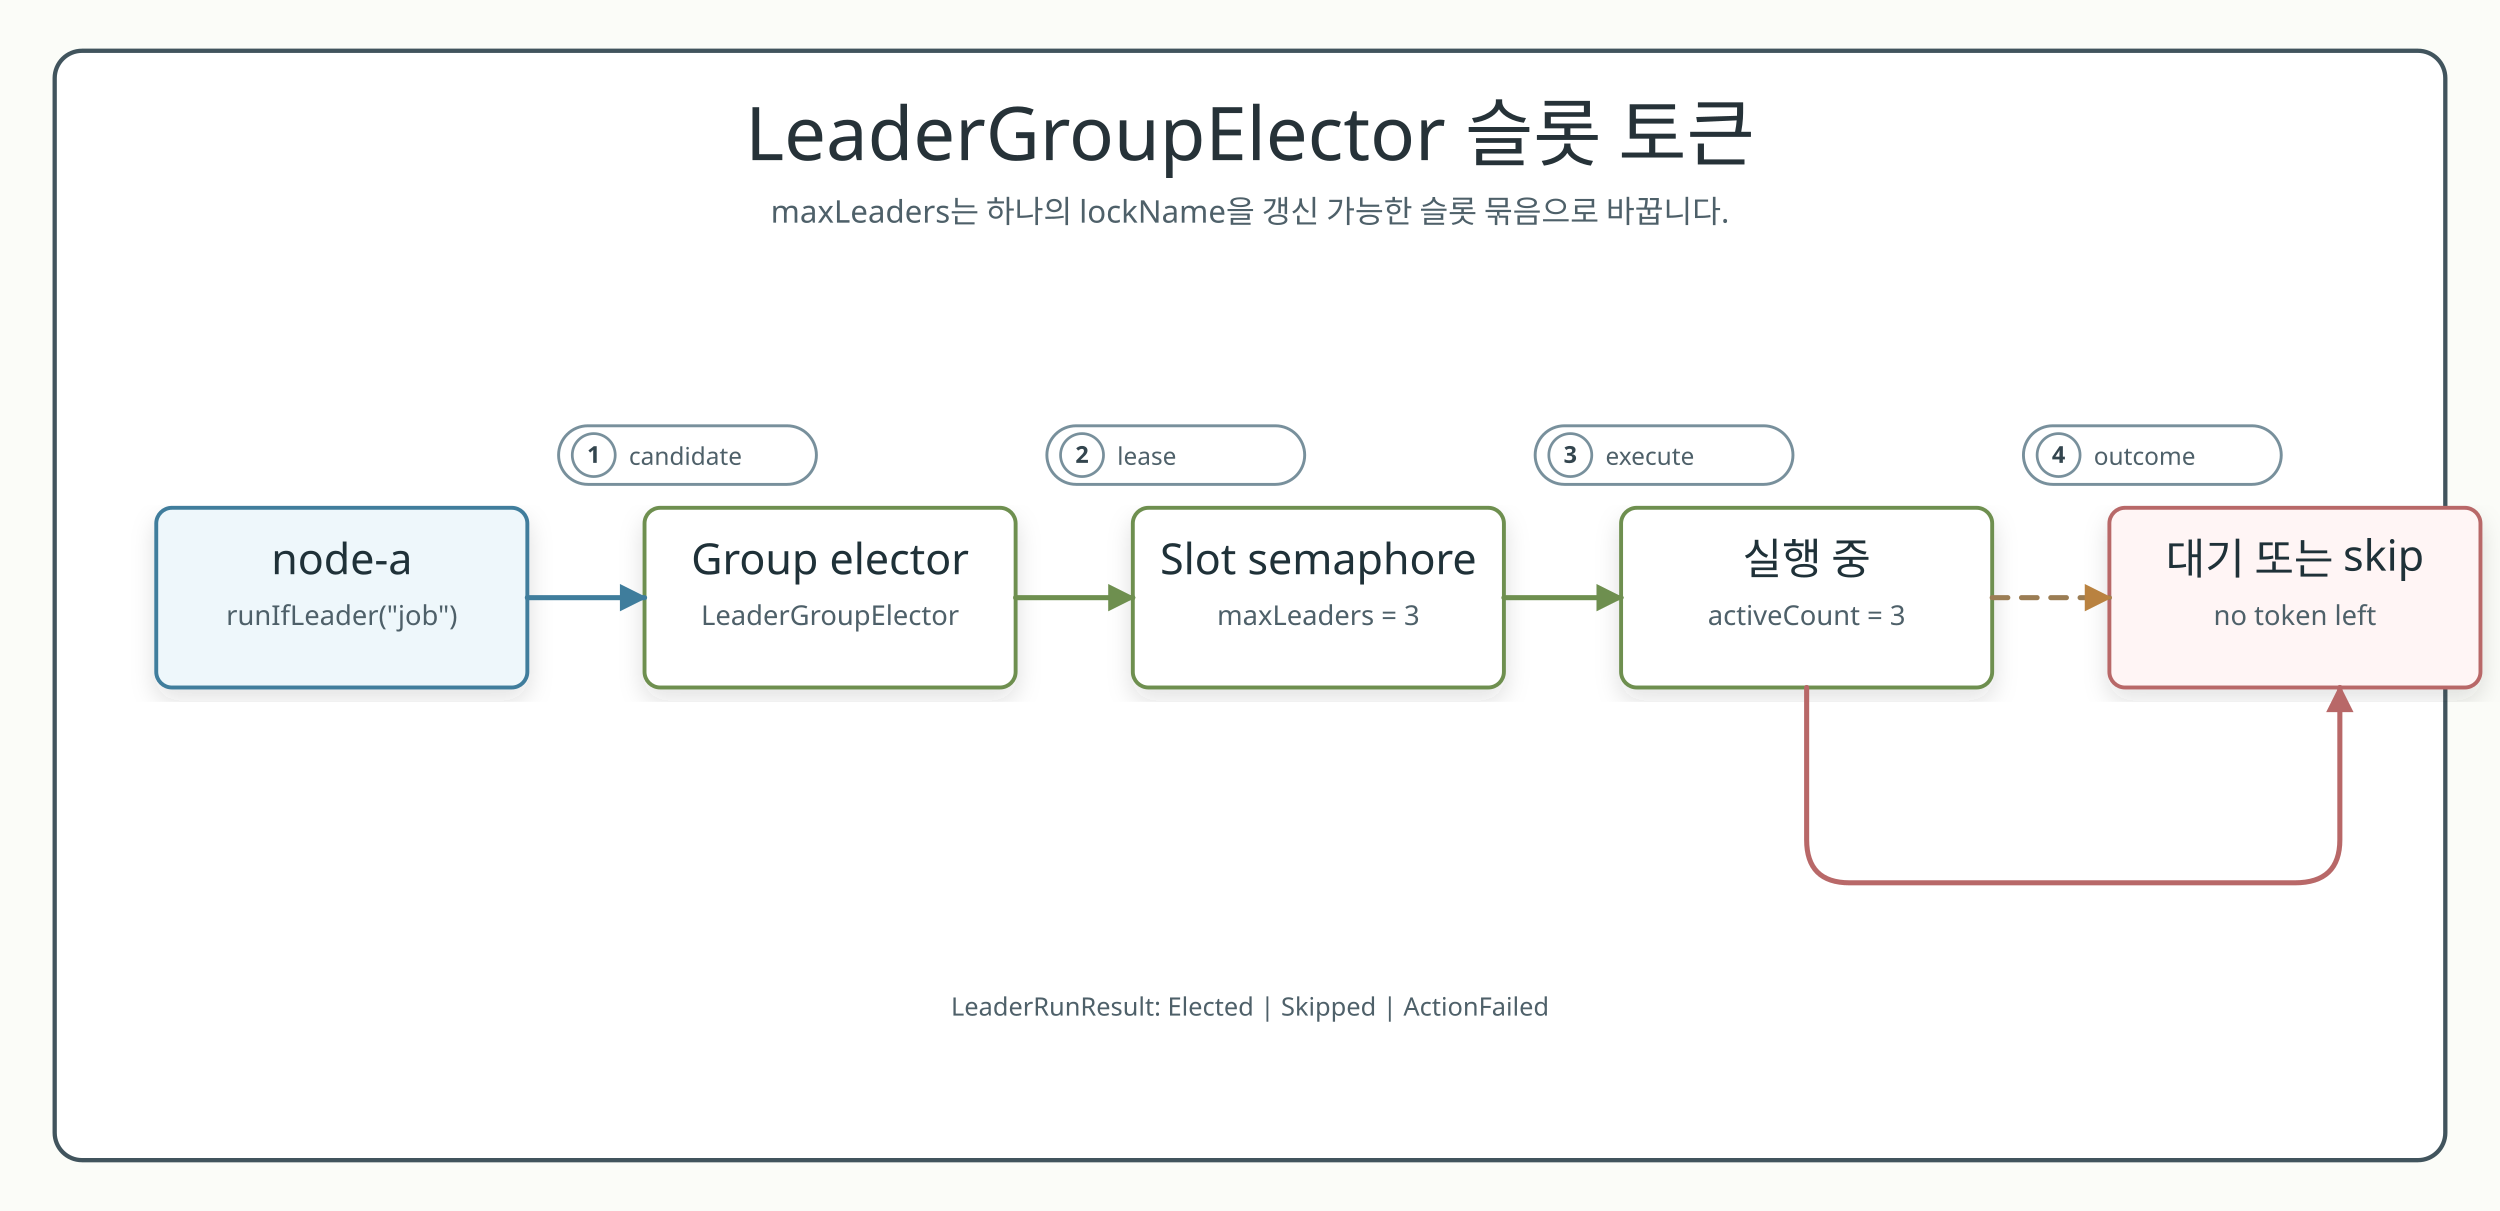
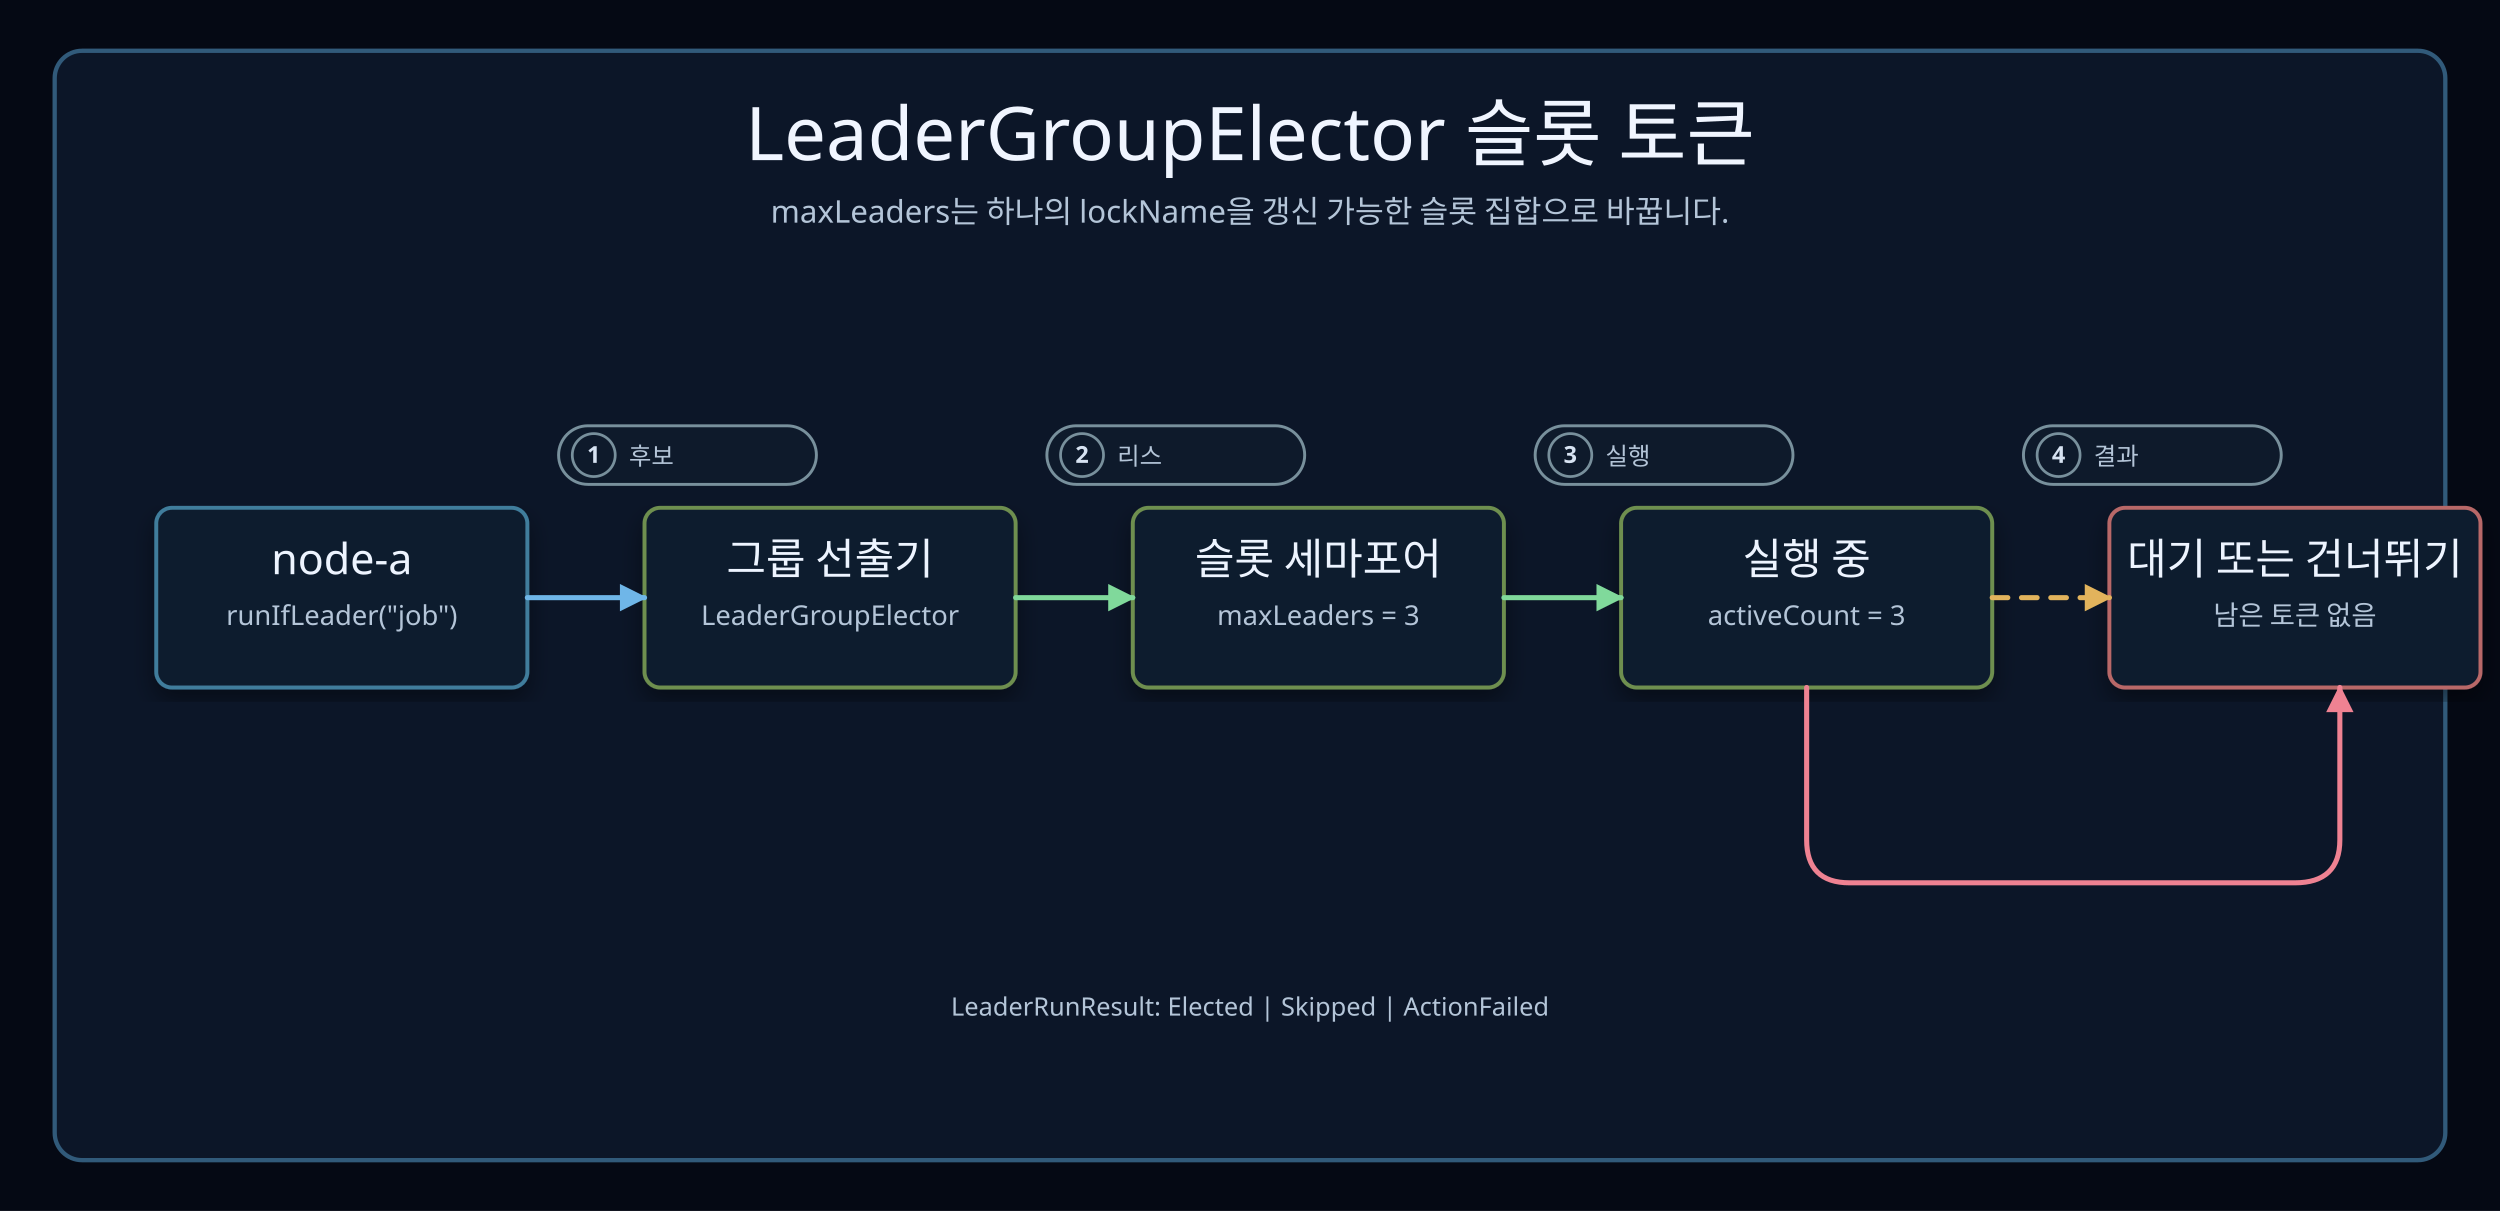
<svg xmlns="http://www.w3.org/2000/svg" width="1280" height="620" viewBox="0 0 1280 620" role="img" aria-labelledby="title desc">
  <defs>
    <filter id="shadow" x="-8%" y="-8%" width="116%" height="116%">
-       <feDropShadow dx="0" dy="6" stdDeviation="6" flood-color="#28343b" flood-opacity="0.13" />
+       <feDropShadow dx="0" dy="6" stdDeviation="6" flood-color="#02050a" flood-opacity="0.42" />
    </filter>
    <marker id="arrow-blue" viewBox="0 0 10 10" markerUnits="userSpaceOnUse" markerWidth="14" markerHeight="14" refX="9" refY="5" orient="auto">
-       <path d="M 0 0 L 10 5 L 0 10 Z" fill="#3f7d9c" stroke="#3f7d9c" stroke-width="0" stroke-dasharray="none" style="stroke-dasharray:none!important" />
+       <path d="M 0 0 L 10 5 L 0 10 Z" fill="#6fb6e8" stroke="#6fb6e8" stroke-width="0" stroke-dasharray="none" style="stroke-dasharray:none!important" />
    </marker>
    <marker id="arrow-green" viewBox="0 0 10 10" markerUnits="userSpaceOnUse" markerWidth="14" markerHeight="14" refX="9" refY="5" orient="auto">
-       <path d="M 0 0 L 10 5 L 0 10 Z" fill="#6e8f4f" stroke="#6e8f4f" stroke-width="0" stroke-dasharray="none" style="stroke-dasharray:none!important" />
+       <path d="M 0 0 L 10 5 L 0 10 Z" fill="#80d99b" stroke="#80d99b" stroke-width="0" stroke-dasharray="none" style="stroke-dasharray:none!important" />
    </marker>
    <marker id="arrow-amber" viewBox="0 0 10 10" markerUnits="userSpaceOnUse" markerWidth="14" markerHeight="14" refX="9" refY="5" orient="auto">
-       <path d="M 0 0 L 10 5 L 0 10 Z" fill="#b98240" stroke="#b98240" stroke-width="0" stroke-dasharray="none" style="stroke-dasharray:none!important" />
+       <path d="M 0 0 L 10 5 L 0 10 Z" fill="#e2b35c" stroke="#e2b35c" stroke-width="0" stroke-dasharray="none" style="stroke-dasharray:none!important" />
    </marker>
    <marker id="arrow-red" viewBox="0 0 10 10" markerUnits="userSpaceOnUse" markerWidth="14" markerHeight="14" refX="9" refY="5" orient="auto">
-       <path d="M 0 0 L 10 5 L 0 10 Z" fill="#b86868" stroke="#b86868" stroke-width="0" stroke-dasharray="none" style="stroke-dasharray:none!important" />
+       <path d="M 0 0 L 10 5 L 0 10 Z" fill="#ef8292" stroke="#ef8292" stroke-width="0" stroke-dasharray="none" style="stroke-dasharray:none!important" />
    </marker>
    <marker id="arrow-slate" viewBox="0 0 10 10" markerUnits="userSpaceOnUse" markerWidth="14" markerHeight="14" refX="9" refY="5" orient="auto">
-       <path d="M 0 0 L 10 5 L 0 10 Z" fill="#78909c" stroke="#78909c" stroke-width="0" stroke-dasharray="none" style="stroke-dasharray:none!important" />
+       <path d="M 0 0 L 10 5 L 0 10 Z" fill="#87a8c2" stroke="#87a8c2" stroke-width="0" stroke-dasharray="none" style="stroke-dasharray:none!important" />
    </marker>
    <style>
-       .canvas{fill:#fbfcf8}.frame{fill:#fff;stroke:#41545d;stroke-width:2.2}
-       .title{font-family:"goorm Sans";font-size:38px;fill:#263238}
-       .subtitle,.detail,.labelText,.footer,.axis,.tick,.legend,.role{font-family:"goorm Sans";fill:#4e6069}
+       .canvas{fill:#050914}.frame{fill:#0c1628;stroke:#315a7a;stroke-width:2.2}
+       .title{font-family:"goorm Sans";font-size:38px;fill:#f0f5ff}
+       .subtitle,.detail,.labelText,.footer,.axis,.tick,.legend,.role{font-family:"goorm Sans";fill:#b4c5d8}
      .subtitle{font-size:16px}.detail{font-size:14px}.footer{font-size:13px}.axis,.tick,.legend{font-size:13px}
      .role{font-family:"goorm Sans Code";font-size:12.5px}
-       .bandTitle,.cardTitle,.participant{font-family:"goorm Sans";fill:#1f3138}
+       .bandTitle,.cardTitle,.participant{font-family:"goorm Sans";fill:#edf4ff}
      .bandTitle{font-size:23px}.cardTitle{font-size:22px}.participant{font-size:19px}
-       .mono,.code,.badgeText{font-family:"goorm Sans Code";fill:#33454e}
-       .band{fill:#f5f9fb;stroke:#c8d7df;stroke-width:1.6}.bandAlt{fill:#fbfdf8;stroke:#d7e0d0;stroke-width:1.6}
-       .card{filter:url(#shadow);stroke-width:2}.header{fill:#fff;stroke:#546e7a;stroke-width:2}
+       .mono,.code,.badgeText{font-family:"goorm Sans Code";fill:#d7e3f2}
+       .band{fill:#101d30;stroke:#294c69;stroke-width:1.6}.bandAlt{fill:#10231f;stroke:#2f6257;stroke-width:1.6}
+       .card{filter:url(#shadow);fill:#111d2f!important;stroke-width:2}.header{fill:#111d2f;stroke:#537a99;stroke-width:2}
+       .surfaceWarm{fill:#211c16;stroke:#8b6a34;stroke-width:2}.surfacePurple{fill:#1c1930;stroke:#7058a2;stroke-width:2}
+       .footerBar{fill:#0e1b2e;stroke:#294c69;stroke-width:2}.tableHeader{fill:#142b46;stroke:#537a99;stroke-width:2}
      .edge,.call,.return,.skip,.state{fill:none;stroke-width:2.6;stroke-linecap:round;stroke-linejoin:round}
-       .call{stroke:#3f7d9c;marker-end:url(#arrow-blue)}.state{stroke:#6e8f4f;marker-end:url(#arrow-green)}
-       .return{stroke:#9b7d54;marker-end:url(#arrow-amber);stroke-dasharray:8 7}.skip{stroke:#b86868;marker-end:url(#arrow-red)}
-       .pill,.label{fill:#fff;stroke-width:1.5}.labelText{font-size:12.5px}.badgeText{font-size:12px;font-weight:700}
-       .lifeline{stroke:#9aaab1;stroke-width:2;stroke-dasharray:7 8}.activation{fill:#e6f2ec;stroke:#5b7e67;stroke-width:1.7}
-       .branch{fill:none;stroke:#78909c;stroke-width:2.2;stroke-dasharray:12 8}.divider{stroke:#78909c;stroke-width:1.4;stroke-dasharray:8 7}
+       .call{stroke:#6fb6e8;marker-end:url(#arrow-blue)}.state{stroke:#80d99b;marker-end:url(#arrow-green)}
+       .return{stroke:#e2b35c;marker-end:url(#arrow-amber);stroke-dasharray:8 7}.skip{stroke:#ef8292;marker-end:url(#arrow-red)}
+       .pill,.label{fill:#0e1a2b;stroke-width:1.5}.badgeCircle{fill:#0e1a2b}.labelText{font-size:12.5px}.badgeText{font-size:12px;font-weight:700}
+       .lifeline{stroke:#52718a;stroke-width:2;stroke-dasharray:7 8}.activation{fill:#193c32;stroke:#71bf8b;stroke-width:1.7}
+       .branch{fill:none;stroke:#7194ae;stroke-width:2.2;stroke-dasharray:12 8}.divider{stroke:#7194ae;stroke-width:1.4;stroke-dasharray:8 7}
    </style>
  </defs>
  <rect class="canvas" width="1280" height="620" />
  <rect class="frame" x="28" y="26" width="1224" height="568" rx="14" />
  <text x="640" y="82" class="title" text-anchor="middle">LeaderGroupElector 슬롯 토큰</text>
-   <text x="640" y="114" class="subtitle" text-anchor="middle">maxLeaders는 하나의 lockName을 갱신 가능한 슬롯 묶음으로 바꿉니다.</text>
+   <text x="640" y="114" class="subtitle" text-anchor="middle">maxLeaders는 하나의 lockName을 갱신 가능한 슬롯 집합으로 바꿉니다.</text>
  <g>
    <rect x="80" y="260" width="190" height="92" rx="8" class="card" fill="#eef7fb" stroke="#3f7d9c" />
    <text x="175" y="294" class="cardTitle" text-anchor="middle">node-a</text>
    <text x="175" y="320" class="detail" text-anchor="middle">runIfLeader("job")</text>
  </g>
  <g>
    <rect x="330" y="260" width="190" height="92" rx="8" class="card" fill="#fff" stroke="#6e8f4f" />
-     <text x="425" y="294" class="cardTitle" text-anchor="middle">Group elector</text>
+     <text x="425" y="294" class="cardTitle" text-anchor="middle">그룹 선출기</text>
    <text x="425" y="320" class="detail" text-anchor="middle">LeaderGroupElector</text>
  </g>
  <g>
    <rect x="580" y="260" width="190" height="92" rx="8" class="card" fill="#fff" stroke="#6e8f4f" />
-     <text x="675" y="294" class="cardTitle" text-anchor="middle">Slot semaphore</text>
+     <text x="675" y="294" class="cardTitle" text-anchor="middle">슬롯 세마포어</text>
    <text x="675" y="320" class="detail" text-anchor="middle">maxLeaders = 3</text>
  </g>
  <g>
    <rect x="830" y="260" width="190" height="92" rx="8" class="card" fill="#fff" stroke="#6e8f4f" />
    <text x="925" y="294" class="cardTitle" text-anchor="middle">실행 중</text>
    <text x="925" y="320" class="detail" text-anchor="middle">activeCount = 3</text>
  </g>
  <g>
    <rect x="1080" y="260" width="190" height="92" rx="8" class="card" fill="#fff5f5" stroke="#b86868" />
-     <text x="1175" y="294" class="cardTitle" text-anchor="middle">대기 또는 skip</text>
-     <text x="1175" y="320" class="detail" text-anchor="middle">no token left</text>
+     <text x="1175" y="294" class="cardTitle" text-anchor="middle">대기 또는 건너뛰기</text>
+     <text x="1175" y="320" class="detail" text-anchor="middle">남은 토큰 없음</text>
  </g>
  <path d="M 270 306 L 330 306" class="call" />
  <path d="M 520 306 L 580 306" class="state" />
  <path d="M 770 306 L 830 306" class="state" />
  <path d="M 1020 306 L 1080 306" class="return" />
  <path d="M 925 352 L 925 430 Q 925 452 947 452 L 1175 452 Q 1198 452 1198 430 L 1198 352" class="skip" />
  <g>
    <rect x="286" y="218" width="132" height="30" rx="15" class="pill" stroke="#78909c" />
-     <circle cx="304" cy="233" r="11" fill="#fff" stroke="#78909c" stroke-width="1.4" />
+     <circle cx="304" cy="233" r="11" class="badgeCircle" stroke="#78909c" stroke-width="1.4" />
    <text x="304" y="237" text-anchor="middle" class="badgeText">1</text>
-     <text x="322" y="238" class="labelText">candidate</text>
+     <text x="322" y="238" class="labelText">후보</text>
  </g>
  <g>
    <rect x="536" y="218" width="132" height="30" rx="15" class="pill" stroke="#78909c" />
-     <circle cx="554" cy="233" r="11" fill="#fff" stroke="#78909c" stroke-width="1.4" />
+     <circle cx="554" cy="233" r="11" class="badgeCircle" stroke="#78909c" stroke-width="1.4" />
    <text x="554" y="237" text-anchor="middle" class="badgeText">2</text>
-     <text x="572" y="238" class="labelText">lease</text>
+     <text x="572" y="238" class="labelText">리스</text>
  </g>
  <g>
    <rect x="786" y="218" width="132" height="30" rx="15" class="pill" stroke="#78909c" />
-     <circle cx="804" cy="233" r="11" fill="#fff" stroke="#78909c" stroke-width="1.4" />
+     <circle cx="804" cy="233" r="11" class="badgeCircle" stroke="#78909c" stroke-width="1.4" />
    <text x="804" y="237" text-anchor="middle" class="badgeText">3</text>
-     <text x="822" y="238" class="labelText">execute</text>
+     <text x="822" y="238" class="labelText">실행</text>
  </g>
  <g>
    <rect x="1036" y="218" width="132" height="30" rx="15" class="pill" stroke="#78909c" />
-     <circle cx="1054" cy="233" r="11" fill="#fff" stroke="#78909c" stroke-width="1.4" />
+     <circle cx="1054" cy="233" r="11" class="badgeCircle" stroke="#78909c" stroke-width="1.4" />
    <text x="1054" y="237" text-anchor="middle" class="badgeText">4</text>
-     <text x="1072" y="238" class="labelText">outcome</text>
+     <text x="1072" y="238" class="labelText">결과</text>
  </g>
  <text x="640" y="520" class="footer" text-anchor="middle">LeaderRunResult: Elected | Skipped | ActionFailed</text>
</svg>
